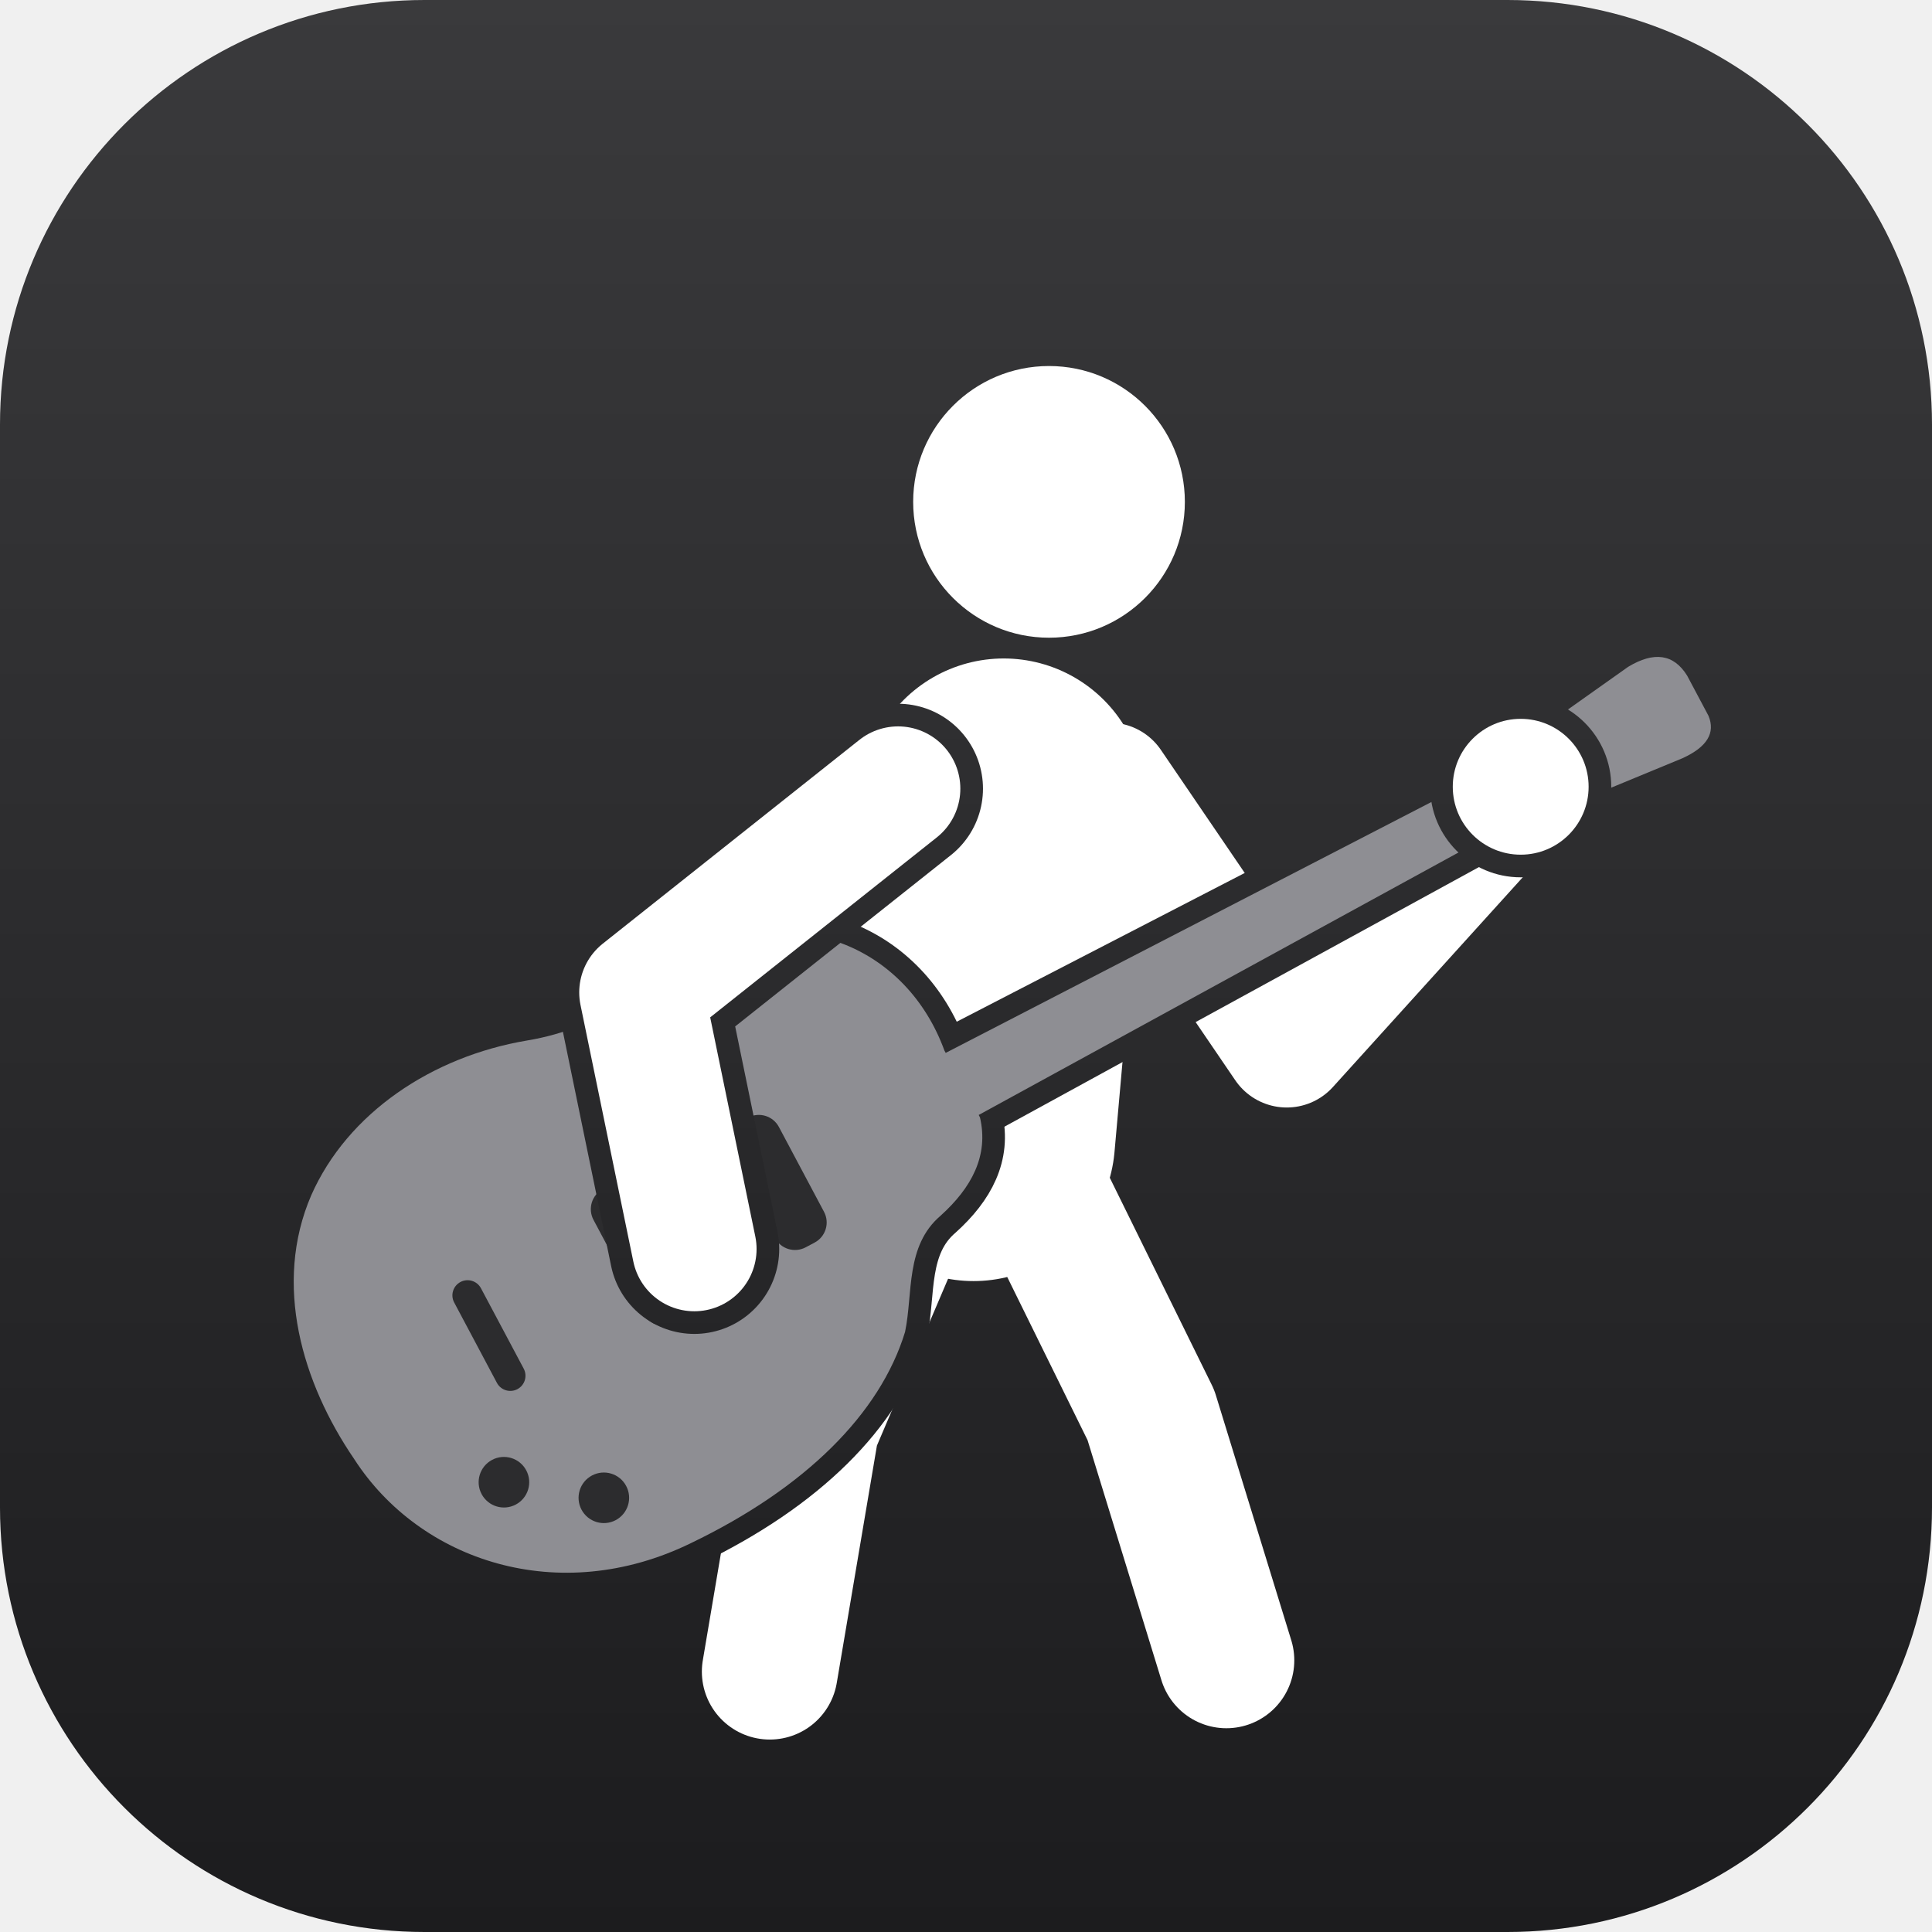
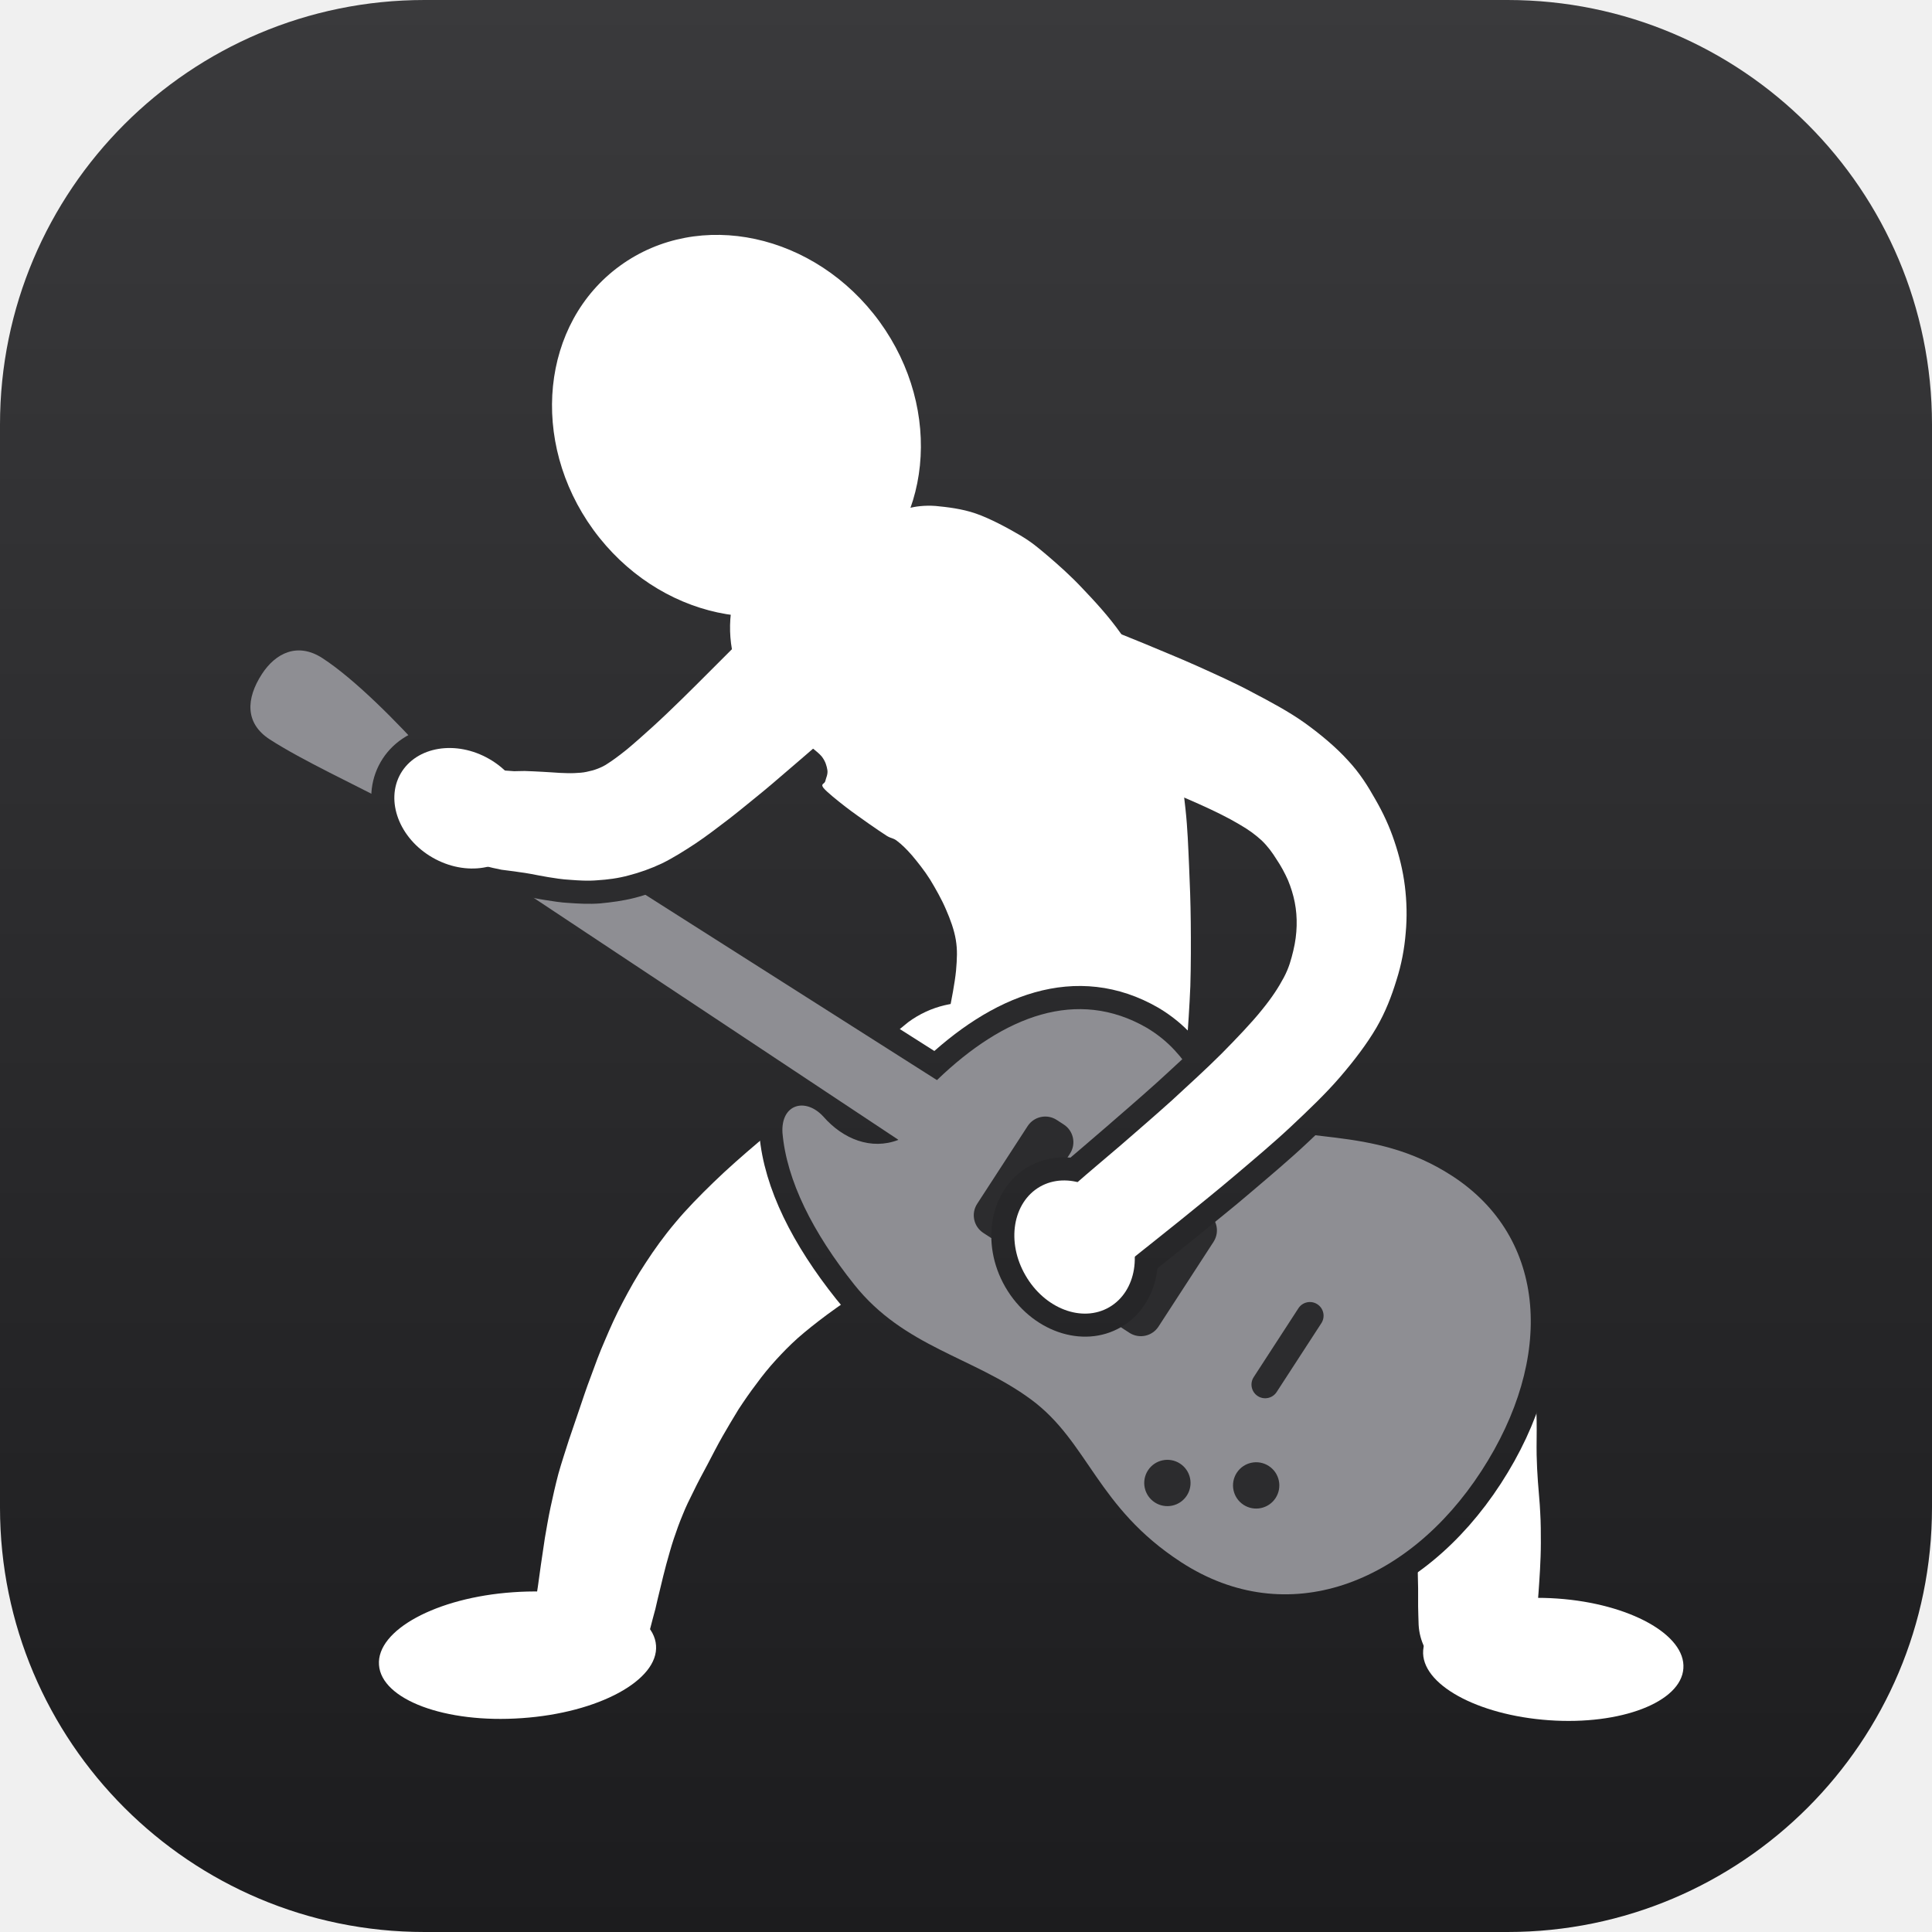
<svg xmlns="http://www.w3.org/2000/svg" width="1024" height="1024" viewBox="0 0 1024 1024">
  <defs>
    <linearGradient id="z" x1="0" y1="0" x2="0" y2="1">
      <stop offset="0" stop-color="#3A3A3C" />
      <stop offset="1" stop-color="#1C1C1E" />
    </linearGradient>
  </defs>
  <rect width="1024" height="1024" rx="225" fill="url(#z)" />
-   <g transform="translate(-40 14)">
+   <g transform="translate(-78.3 -89) scale(1.1158)">
    <defs>
-       <mask id="bg" maskUnits="userSpaceOnUse" x="-2000" y="-2000" width="6000" height="6000">
-         <rect x="-2000" y="-2000" width="6000" height="6000" fill="#fff" />
-         <g transform="translate(408 636) rotate(-28) scale(1.34)" fill="#000" stroke="#000" stroke-width="17.9" stroke-linejoin="round">
-           <path d="M120,-15 C126,-58 96,-94 52,-94 C22,-94 6,-86 -24,-96 C-60,-108 -100,-104 -128,-82 C-158,-58 -166,-18 -162,18 C-158,66 -118,108 -60,110 C-10,112 30,100 54,76 C64,64 70,46 88,42 C104,38 116,30 120,15 Z" />
-           <path d="M112,-14 L364,-11 L364,11 L112,14 Z" />
-           <path d="M360,-13 L430,-22 Q448,-23 449,-8 L449,10 Q448,21 432,20 L360,13 Z" />
+       <mask id="bm0" maskUnits="userSpaceOnUse" x="-500" y="-500" width="2100" height="2100">
+         <rect x="-500" y="-500" width="2100" height="2100" fill="#fff" />
+         <g fill="#000">
+           <path d="M642.5 614.3C642.6 612.2 642.8 607.5 643.2 601.4C643.6 595.3 644.3 586.6 644.8 577.8C645.4 569.1 646.2 559.1 646.5 548.9C646.9 538.8 646.9 526.9 646.8 516.9C646.7 507 646.3 498.5 645.8 489.2C645.3 479.9 645 470.7 643.9 461.2C642.8 451.8 641.7 442.3 639.2 432.6C636.8 422.9 633.9 413.1 629.2 403.3C624.5 393.4 617.2 382.2 611 373.5C604.8 364.8 597.9 357.6 591.9 351.2C585.9 344.9 580 339.7 574.9 335.4C569.8 331 567.4 328.9 561.4 325.3C555.4 321.8 546.2 316.7 539.1 314.1C532 311.6 524.3 310.5 518.8 309.9C513.2 309.4 508.2 310 505.9 310.7C503.5 311.4 504.8 313.5 504.5 314.1C469.2 298.3 427.8 314.2 412.1 349.5C396.3 384.8 412.2 426.2 447.5 441.9C449 443.2 454.9 447.1 456.8 449.4C458.7 451.7 459 454 459 455.8C459 457.6 457.6 459.2 456.8 460.3C456.1 461.5 453.3 460.8 454.6 462.7C455.9 464.5 461.4 468.8 464.9 471.6C468.4 474.3 472.3 477 475.3 479C478.4 481.1 481.2 483 483.1 484C485 484.9 485.2 483.7 486.8 484.7C488.5 485.8 490.7 487.5 493.1 490.2C495.6 492.8 498.8 496.6 501.3 500.5C503.9 504.4 506.7 509.2 508.7 513.7C510.7 518.1 512.4 522.7 513.2 527.1C514 531.5 513.9 534.7 513.3 540.2C512.8 545.7 511.3 553.2 509.9 559.9C508.5 566.6 506.5 573.9 505.1 580.1C503.7 586.4 502.1 594.7 501.5 597.7C496.9 636.6 524.7 671.9 563.7 676.5C602.6 681.1 637.9 653.3 642.5 614.3Z" />
+           <path d="M517.4 372.5C517.1 372 516.3 370.7 515.5 369.6C514.7 368.4 513.9 367.1 512.9 365.6C511.9 364.2 510.9 362.6 509.8 360.9C508.7 359.3 507.5 357.4 506.3 355.6C505.1 353.8 503.8 351.8 502.5 349.9C501.2 348 499.9 346 498.6 344C497.3 342 496 340 494.7 338.1C493.4 336.2 492.1 334.2 490.9 332.4C489.7 330.6 488.5 328.8 487.4 327.1C486.3 325.4 485.2 323.8 484.3 322.4C483.3 321 482.4 319.6 481.7 318.5C480.9 317.3 480.1 316 479.7 315.5C469.5 299.1 448 294.1 431.5 304.3C415.1 314.5 410.1 336 420.3 352.5C420.6 353 421.3 354.3 422 355.5C422.7 356.7 423.5 358.1 424.4 359.6C425.3 361.1 426.2 362.7 427.2 364.5C428.2 366.2 429.3 368.1 430.4 370C431.5 371.9 432.7 373.9 433.9 375.9C435 377.9 436.2 379.9 437.4 382C438.6 384 439.8 386.1 441 388.1C442.1 390.1 443.3 392.1 444.4 394C445.5 395.9 446.6 397.8 447.6 399.5C448.6 401.2 449.6 402.9 450.4 404.4C451.3 405.9 452.1 407.3 452.8 408.5C453.5 409.7 454.3 411 454.6 411.5C465.3 428.9 488.1 434.2 505.5 423.4C522.9 412.7 528.2 389.9 517.4 372.5Z" />
+           <path d="M496.9 226.2C530.9 273.1 524.2 336.1 481.7 366.9C439.3 397.8 377.2 384.8 343.1 337.8C309.1 290.9 315.8 227.9 358.3 197.1C400.7 166.2 462.8 179.2 496.9 226.2Z" />
+           <path d="M495.1 556.5C493.2 558 488.7 561.7 484 565.5C479.3 569.2 473.1 573.9 466.8 578.9C460.4 583.9 453 589.6 445.8 595.4C438.6 601.2 430.8 607.5 423.5 613.7C416.2 620 408.8 626.5 402 633C395.2 639.6 388.5 646.4 382.8 653.1C377.2 659.7 372.4 666.4 368 673C363.7 679.6 360 686.2 356.6 692.6C353.2 699 350.3 705.4 347.7 711.5C345 717.6 342.8 723.5 340.7 729.1C338.7 734.7 336.9 740 335.2 745.1C333.4 750.2 332 754.4 330.3 759.6C328.6 764.8 326.5 770.9 325 776.4C323.4 782 322.2 787.7 321.1 792.9C319.9 798.2 319.1 803.4 318.3 808C317.5 812.7 316.9 817.2 316.3 821.1C315.7 824.9 315.3 828.4 314.9 831.1C314.5 833.8 314.2 836.2 314 837.2C309.2 858.2 322.2 879.2 343.2 884C364.2 888.8 385.2 875.8 390 854.8C390.4 853.3 391.5 849.2 392.3 846.1C393 843 393.8 839.5 394.7 836C395.5 832.5 396.4 828.7 397.5 825C398.5 821.2 399.6 817.3 400.9 813.6C402.1 809.8 403.4 806.1 404.9 802.6C406.4 799.1 407.8 796.3 409.7 792.4C411.7 788.6 414.1 783.9 416.4 779.6C418.7 775.2 421 770.8 423.4 766.6C425.8 762.3 428.3 758.2 430.8 754.2C433.4 750.3 436.1 746.4 438.8 742.8C441.6 739.1 444.6 735.6 447.6 732.3C450.7 729 453.4 726.2 457.2 722.9C460.9 719.7 465 716.5 470.3 712.6C475.6 708.7 482.4 703.9 489.1 699.5C495.8 695 503.4 690.1 510.5 685.6C517.6 681.1 525.1 676.5 531.8 672.4C538.5 668.2 545.1 664.2 550.6 660.7C556.2 657.3 562.6 653.1 564.9 651.5C591.2 632.2 596.8 595.3 577.5 569.1C558.2 542.8 521.3 537.2 495.1 556.5Z" />
+           <path d="M392.8 860.6C394.4 883.2 361.3 903.9 318.9 906.9C276.4 909.9 240.8 894 239.2 871.4C237.6 848.8 270.7 828.1 313.1 825.1C355.6 822.1 391.2 838 392.8 860.6Z" />
+           <g transform="translate(600 668) rotate(-147) scale(1 -1)" stroke="#000" stroke-width="22" stroke-linejoin="round">
+             <path d="M112 -17C102 -60 80 -90 42 -92C16 -93 6 -78 -16 -80C-48 -83 -72 -112 -118 -112C-172 -112 -206 -66 -206 -2C-206 62 -170 112 -110 112C-62 112 -42 88 -8 86C26 84 56 98 92 86C122 76 146 62 160 44C168 33 160 24 148 27C134 31 120 28 112 17Z" />
+             <path d="M100 -17L406 -14L406 14L100 17Z" />
+             <path d="M398 -14C420 -20 448 -26 466 -26C480 -26 486 -16 486 -4C486 10 480 20 466 20C448 20 420 16 398 14Z" />
+           </g>
+           <path d="M373.5 416.3C371.5 418 364.6 424.2 361.4 426.9C358.2 429.6 356 431.2 354.2 432.4C352.5 433.7 352.1 433.8 351 434.3C349.9 434.8 349 435.2 347.7 435.5C346.5 435.7 345.1 436 343.4 436C341.7 436.1 339.8 436.1 337.5 436C335.1 435.9 332.4 435.6 329.5 435.4C326.6 435.3 322.3 435.1 320 435.1C317.7 435 317.1 435.2 315.8 435.2C314.6 435.2 313.7 435.1 312.6 435C311.6 434.9 310.5 434.8 309.4 434.6C308.2 434.4 307.2 434.1 305.9 433.9C304.7 433.6 303.4 433.2 301.9 432.8C300.5 432.5 298 431.9 297.3 431.7C279.6 427.2 261.6 437.9 257.1 455.5C252.6 473.2 263.3 491.2 280.9 495.7C281.1 495.8 281.2 495.9 282 496.2C282.7 496.5 283.9 497 285.4 497.6C286.9 498.2 288.8 498.9 291 499.6C293.1 500.4 295.6 501.2 298.2 501.9C300.9 502.5 304 503.3 307 503.8C309.9 504.3 313.6 504.6 316 504.9C318.3 505.3 318.9 505.4 321.1 505.8C323.3 506.2 325.9 506.8 329.2 507.3C332.5 507.8 336.4 508.5 340.7 508.7C345 509 350 509.3 355.2 508.9C360.4 508.4 366.1 507.7 371.9 506.2C377.7 504.7 383.9 502.4 389.8 499.6C395.6 496.8 401.5 493 407.1 489.2C412.8 485.5 420.8 479.2 423.5 477.2C440.3 463.4 442.8 438.6 429 421.7C415.2 404.9 390.3 402.5 373.5 416.3Z" />
+           <path d="M327.2 485.7C316.7 503.9 291.1 508.8 270.1 496.6C249.1 484.5 240.5 459.9 251 441.7C261.5 423.5 287.1 418.7 308.1 430.8C329.1 443 337.7 467.5 327.2 485.7Z" />
+           <path d="M633.9 471.1C637.1 472.6 648.2 477.9 652.8 480.5C657.4 483.1 659 484.3 661.4 486.5C663.8 488.7 665.4 491 667.1 493.6C668.8 496.1 670.5 499 671.7 501.7C672.9 504.5 673.7 507.2 674.3 510C674.9 512.8 675.2 515.7 675.1 518.7C675.1 521.8 674.7 525.1 673.9 528.4C673.1 531.8 672.5 534.8 670.4 538.8C668.2 542.8 665.7 546.9 661.1 552.5C656.5 558.1 649.7 565.4 642.8 572.3C635.8 579.3 627.4 587 619.5 594.2C611.6 601.3 603 608.7 595.4 615.3C587.8 621.9 580.1 628.4 573.9 633.7C567.8 639.1 561.1 645.3 558.5 647.6C545 659.8 543.9 680.7 556.1 694.2C568.3 707.8 589.2 708.8 602.7 696.6C605.1 694.6 610.8 689.7 616.8 684.8C622.8 679.9 630.7 673.7 638.7 667.2C646.6 660.7 655.9 653.4 664.6 645.9C673.3 638.5 682.7 630.6 691.1 622.7C699.5 614.8 707.9 606.9 715 598.6C722.1 590.3 728.8 581.5 733.6 573.2C738.5 564.8 741.6 556.7 744.1 548.4C746.6 540.2 748.2 531.9 748.9 523.6C749.6 515.4 749.4 507 748.4 499C747.3 490.9 745.4 483 742.8 475.5C740.2 467.9 737 460.8 732.9 453.8C728.9 446.8 724.8 440.1 718.6 433.5C712.5 426.9 703.9 419.7 696 414C688 408.2 675 401.6 670.8 399.2C651 389 626.6 396.8 616.4 416.7C606.2 436.5 614.1 460.9 633.9 471.1Z" />
+           <path d="M602.6 710.2C584.5 720.7 559.9 712.2 547.7 691.1C535.6 670.1 540.5 644.5 558.6 634C576.8 623.5 601.4 632.1 613.5 653.1C625.7 674.2 620.8 699.7 602.6 710.2Z" />
        </g>
      </mask>
-       <mask id="bh" maskUnits="userSpaceOnUse" x="-2000" y="-2000" width="6000" height="6000">
-         <rect x="-2000" y="-2000" width="6000" height="6000" fill="#fff" />
-         <circle cx="846" cy="403" r="48" fill="#000" />
+       <mask id="bm1" maskUnits="userSpaceOnUse" x="-500" y="-500" width="2100" height="2100">
+         <rect x="-500" y="-500" width="2100" height="2100" fill="#fff" />
+         <g fill="#000">
+           <g transform="translate(600 668) rotate(-147) scale(1 -1)" stroke="#000" stroke-width="22" stroke-linejoin="round">
+             <path d="M112 -17C102 -60 80 -90 42 -92C16 -93 6 -78 -16 -80C-48 -83 -72 -112 -118 -112C-172 -112 -206 -66 -206 -2C-206 62 -170 112 -110 112C-62 112 -42 88 -8 86C26 84 56 98 92 86C122 76 146 62 160 44C168 33 160 24 148 27C134 31 120 28 112 17Z" />
+             <path d="M100 -17L406 -14L406 14L100 17Z" />
+             <path d="M398 -14C420 -20 448 -26 466 -26C480 -26 486 -16 486 -4C486 10 480 20 466 20C448 20 420 16 398 14Z" />
+           </g>
+         </g>
      </mask>
-       <mask id="ba" maskUnits="userSpaceOnUse" x="-2000" y="-2000" width="6000" height="6000">
-         <rect x="-2000" y="-2000" width="6000" height="6000" fill="#fff" />
-         <path d="M516 404 L380 512 L408 648" fill="none" stroke="#000" stroke-width="90" stroke-linecap="round" stroke-linejoin="round" />
+       <mask id="bm2" maskUnits="userSpaceOnUse" x="-500" y="-500" width="2100" height="2100">
+         <rect x="-500" y="-500" width="2100" height="2100" fill="#fff" />
+         <g fill="#000">
+           <path d="M373.5 416.3C371.5 418 364.6 424.2 361.4 426.9C358.2 429.6 356 431.2 354.2 432.4C352.5 433.7 352.1 433.8 351 434.3C349.9 434.8 349 435.2 347.7 435.5C346.5 435.7 345.1 436 343.4 436C341.7 436.1 339.8 436.1 337.5 436C335.1 435.9 332.4 435.6 329.5 435.4C326.6 435.3 322.3 435.1 320 435.1C317.7 435 317.1 435.2 315.8 435.2C314.6 435.2 313.7 435.1 312.6 435C311.6 434.9 310.5 434.8 309.4 434.6C308.2 434.4 307.2 434.1 305.9 433.9C304.7 433.6 303.4 433.2 301.9 432.8C300.5 432.5 298 431.9 297.3 431.7C279.6 427.2 261.6 437.9 257.1 455.5C252.6 473.2 263.3 491.2 280.9 495.7C281.1 495.8 281.2 495.9 282 496.2C282.7 496.5 283.9 497 285.4 497.6C286.9 498.2 288.8 498.9 291 499.6C293.1 500.4 295.6 501.2 298.2 501.9C300.9 502.5 304 503.3 307 503.8C309.9 504.3 313.6 504.6 316 504.9C318.3 505.3 318.9 505.4 321.1 505.8C323.3 506.2 325.9 506.8 329.2 507.3C332.5 507.8 336.4 508.5 340.7 508.7C345 509 350 509.3 355.2 508.9C360.4 508.4 366.1 507.7 371.9 506.2C377.7 504.7 383.9 502.4 389.8 499.6C395.6 496.8 401.5 493 407.1 489.2C412.8 485.5 420.8 479.2 423.5 477.2C440.3 463.4 442.8 438.6 429 421.7C415.2 404.9 390.3 402.5 373.5 416.3Z" />
+           <path d="M327.2 485.7C316.7 503.9 291.1 508.8 270.1 496.6C249.1 484.5 240.5 459.9 251 441.7C261.5 423.5 287.1 418.7 308.1 430.8C329.1 443 337.7 467.5 327.2 485.7Z" />
+           <path d="M633.9 471.1C637.1 472.6 648.2 477.9 652.8 480.5C657.4 483.1 659 484.3 661.4 486.5C663.8 488.7 665.4 491 667.1 493.6C668.8 496.1 670.5 499 671.7 501.7C672.9 504.5 673.7 507.2 674.3 510C674.9 512.8 675.2 515.7 675.1 518.7C675.1 521.8 674.7 525.1 673.9 528.4C673.1 531.8 672.5 534.8 670.4 538.8C668.2 542.8 665.7 546.9 661.1 552.5C656.5 558.1 649.7 565.4 642.8 572.3C635.8 579.3 627.4 587 619.5 594.2C611.6 601.3 603 608.7 595.4 615.3C587.8 621.9 580.1 628.4 573.9 633.7C567.8 639.1 561.1 645.3 558.5 647.6C545 659.8 543.9 680.7 556.1 694.2C568.3 707.8 589.2 708.8 602.7 696.6C605.1 694.6 610.8 689.7 616.8 684.8C622.8 679.9 630.7 673.7 638.7 667.2C646.6 660.7 655.9 653.4 664.6 645.9C673.3 638.5 682.7 630.6 691.1 622.7C699.5 614.8 707.9 606.9 715 598.6C722.1 590.3 728.8 581.5 733.6 573.2C738.5 564.8 741.6 556.7 744.1 548.4C746.6 540.2 748.2 531.9 748.9 523.6C749.6 515.4 749.4 507 748.4 499C747.3 490.9 745.4 483 742.8 475.5C740.2 467.9 737 460.8 732.9 453.8C728.9 446.8 724.8 440.1 718.6 433.5C712.5 426.9 703.9 419.7 696 414C688 408.2 675 401.6 670.8 399.2C651 389 626.6 396.8 616.4 416.7C606.2 436.5 614.1 460.9 633.9 471.1Z" />
+           <path d="M602.6 710.2C584.5 720.7 559.9 712.2 547.7 691.1C535.6 670.1 540.5 644.5 558.6 634C576.8 623.5 601.4 632.1 613.5 653.1C625.7 674.2 620.8 699.7 602.6 710.2Z" />
+         </g>
      </mask>
    </defs>
-     <g mask="url(#ba)">
-       <g mask="url(#bh)">
-         <g mask="url(#bg)">
-           <path d="M528 606 L470 742 L448 872" fill="none" stroke="#FFFFFF" stroke-linecap="round" stroke-linejoin="round" stroke-width="72" />
-           <path d="M586 606 L650 736 L690 866" fill="none" stroke="#FFFFFF" stroke-linecap="round" stroke-linejoin="round" stroke-width="72" />
-           <path d="M572 410 L556 590" fill="none" stroke="#FFFFFF" stroke-linecap="round" stroke-linejoin="round" stroke-width="150" />
-           <circle cx="596" cy="252" r="72" fill="#FFFFFF" />
-           <path d="M628 402 L722 540 L846 403" fill="none" stroke="#FFFFFF" stroke-linecap="round" stroke-linejoin="round" stroke-width="66" />
-         </g>
-         <g transform="translate(408 636) rotate(-28) scale(1.34)">
-           <g fill="#8E8E93">
-             <path d="M120,-15 C126,-58 96,-94 52,-94 C22,-94 6,-86 -24,-96 C-60,-108 -100,-104 -128,-82 C-158,-58 -166,-18 -162,18 C-158,66 -118,108 -60,110 C-10,112 30,100 54,76 C64,64 70,46 88,42 C104,38 116,30 120,15 Z" />
-             <path d="M112,-14 L364,-11 L364,11 L112,14 Z" />
-             <path d="M360,-13 L430,-22 Q448,-23 449,-8 L449,10 Q448,21 432,20 L360,13 Z" />
-           </g>
-           <g fill="#2C2C2E">
-             <rect x="-34" y="-30" width="22" height="60" rx="9" />
-             <rect x="26" y="-28" width="22" height="56" rx="9" />
-             <rect x="-98" y="-24" width="12" height="48" rx="6" />
-             <circle cx="-114" cy="54" r="10" />
-             <circle cx="-82" cy="78" r="10" />
-           </g>
+     <g mask="url(#bm0)">
+       <g fill="#FFFFFF">
+         <path d="M586.3 652.6C589.3 653.9 597.2 657.7 604.2 660.8C611.2 663.8 619.7 667.3 628.2 671C636.6 674.6 646.1 678.6 655 682.6C663.9 686.7 673.3 691 681.4 695.1C689.4 699.1 697.5 703.6 703.3 707C709.1 710.5 713 713.3 716.2 715.9C719.4 718.5 720.6 720.1 722.6 722.8C724.5 725.6 726.2 728.8 727.7 732.4C729.2 736.1 730.5 740.5 731.6 745C732.7 749.6 733.5 754.7 734.3 759.9C735.1 765 735.7 770.7 736.5 776.1C737.4 781.5 738.5 787.8 739.3 792.5C740.2 797.1 741 800.3 741.6 804C742.2 807.7 742.6 811.1 742.9 814.6C743.3 818.1 743.4 821.5 743.6 824.8C743.7 828.1 743.7 831.3 743.8 834.3C743.8 837.3 743.8 840.2 743.8 842.8C743.8 845.5 744 849 744 850.2C744.1 865.7 756.7 878.1 772.2 878C787.7 877.9 800.1 865.3 800 849.8C800.1 848.9 800.2 846.8 800.3 844.5C800.5 842.3 800.8 839.4 801 836.2C801.2 833.1 801.5 829.4 801.7 825.4C801.9 821.5 802.1 817.2 802.1 812.6C802.1 808.1 802.1 803.1 801.8 798.3C801.6 793.4 801 788.1 800.7 783.5C800.4 779 800.2 775.7 800.1 770.9C800 766.1 800.2 760.7 800.1 754.7C799.9 748.7 799.9 742 799.2 735C798.5 728 797.7 720.4 795.7 712.6C793.8 704.8 791.4 696.4 787.4 688.3C783.4 680.3 778.2 671.7 771.8 664.1C765.4 656.5 757.2 649.5 748.9 642.8C740.6 636.2 731.4 630.1 722.2 624.2C713 618.2 703 612.5 693.7 607.1C684.5 601.7 674.8 596.6 666.5 592C658.2 587.4 650 583.2 643.9 579.7C637.8 576.3 632.1 572.8 629.7 571.4C607.3 559.5 579.4 567.9 567.4 590.3C555.5 612.7 563.9 640.6 586.3 652.6Z" />
+         <path d="M869.8 872.3C868.7 888.3 840.1 899.3 806 896.9C771.8 894.5 745 879.7 746.2 863.7C747.3 847.7 775.9 836.7 810 839.1C844.2 841.5 871 856.3 869.8 872.3Z" />
+       </g>
+     </g>
+     <g mask="url(#bm1)">
+       <g fill="#FFFFFF">
+         <path d="M631.6 613C631.7 610.8 631.9 605.8 632.3 599.7C632.7 593.6 633.4 585 633.9 576.4C634.5 567.8 635.2 558 635.6 548.2C635.9 538.4 635.9 527.3 635.8 517.8C635.7 508.2 635.4 500 635 491.1C634.6 482.2 634.3 473.2 633.3 464.1C632.3 455.1 631.3 445.9 629 436.6C626.7 427.4 624 418.1 619.6 408.7C615.2 399.4 608.5 388.9 602.6 380.7C596.8 372.5 590.3 365.5 584.5 359.4C578.7 353.2 572.9 348.1 568 343.9C563 339.7 560.4 337.4 554.7 334C548.9 330.6 540.4 326 533.7 323.7C527.1 321.4 519.8 320.6 514.6 320.1C509.3 319.7 504.6 320.4 502.2 321.1C499.8 321.8 500.4 323.6 500.1 324.1C470.3 310.8 435.4 324.2 422.1 353.9C408.8 383.7 422.2 418.6 451.9 431.9C453.4 433.1 458.6 436.8 460.5 439.1C462.3 441.4 462.9 443.7 463.2 445.6C463.5 447.6 462.5 449.4 462.2 450.8C461.9 452.2 459.8 452 461.3 454C462.9 456 468.2 460.2 471.8 463C475.4 465.8 479.5 468.6 482.7 470.9C486 473.2 489.2 475.4 491.4 476.8C493.7 478.2 494.4 477.7 496.4 479.3C498.4 480.8 500.8 483.1 503.4 486.1C506 489.2 509.3 493.3 512 497.6C514.6 501.9 517.5 507 519.5 511.7C521.6 516.5 523.4 521.4 524.2 526.2C525 531.1 524.8 535 524.3 540.9C523.7 546.8 522.2 554.5 520.8 561.4C519.4 568.2 517.4 575.6 516 581.8C514.6 588.1 513 596.1 512.4 599C508.5 631.9 532 661.7 565 665.6C597.9 669.5 627.7 646 631.6 613Z" />
+         <path d="M508.1 378.3C507.8 377.8 506.9 376.5 506.1 375.4C505.4 374.2 504.5 372.9 503.6 371.4C502.6 370 501.5 368.4 500.4 366.7C499.3 365.1 498.1 363.3 496.9 361.4C495.7 359.6 494.4 357.6 493.1 355.7C491.9 353.8 490.5 351.8 489.2 349.8C487.9 347.8 486.6 345.9 485.3 343.9C484.1 342 482.8 340.1 481.6 338.2C480.3 336.4 479.2 334.6 478 332.9C476.9 331.2 475.9 329.6 474.9 328.2C474 326.8 473.1 325.4 472.3 324.3C471.6 323.1 470.7 321.8 470.4 321.3C463.4 310.1 448.6 306.6 437.3 313.6C426.1 320.6 422.6 335.4 429.6 346.7C429.9 347.2 430.7 348.5 431.4 349.7C432.1 350.9 432.9 352.3 433.7 353.8C434.6 355.3 435.6 356.9 436.6 358.7C437.6 360.4 438.7 362.3 439.8 364.2C440.9 366.1 442 368.1 443.2 370.1C444.4 372.1 445.6 374.1 446.8 376.2C447.9 378.2 449.1 380.3 450.3 382.3C451.5 384.3 452.6 386.3 453.7 388.2C454.9 390.1 455.9 392 456.9 393.7C457.9 395.4 458.9 397.1 459.8 398.6C460.6 400.1 461.5 401.5 462.1 402.7C462.8 403.9 463.6 405.2 463.9 405.7C471.5 417.9 487.5 421.7 499.7 414.1C511.9 406.5 515.7 390.5 508.1 378.3Z" />
+         <path d="M488 232.6C518.5 274.6 512.8 330.8 475.3 358C437.7 385.3 382.6 373.4 352 331.4C321.5 289.4 327.2 233.2 364.7 206C402.3 178.7 457.4 190.6 488 232.6Z" />
+         <path d="M501.6 565.3C499.7 566.8 495.1 570.7 490.3 574.5C485.6 578.2 479.4 582.9 473 587.9C466.7 592.9 459.3 598.6 452.2 604.3C445 610.1 437.4 616.3 430.2 622.5C423 628.6 415.7 635 409.1 641.4C402.6 647.7 396.2 654.2 390.9 660.6C385.5 667 381 673.3 376.9 679.6C372.7 685.9 369.2 692.2 366 698.3C362.7 704.5 360 710.6 357.5 716.5C354.9 722.4 352.8 728.2 350.8 733.7C348.7 739.2 347 744.4 345.3 749.4C343.6 754.4 342.1 758.7 340.4 763.8C338.8 768.9 336.9 774.5 335.4 779.9C334 785.2 332.8 790.6 331.7 795.7C330.6 800.8 329.8 805.8 329 810.3C328.3 814.9 327.7 819.3 327.1 823.1C326.6 826.9 326.1 830.4 325.7 833.2C325.3 835.9 324.9 838.6 324.7 839.7C321.2 854.8 330.6 869.8 345.7 873.3C360.8 876.8 375.8 867.4 379.3 852.3C379.6 850.9 380.7 847.1 381.5 844C382.2 840.9 383 837.5 383.9 833.9C384.7 830.4 385.7 826.5 386.7 822.7C387.8 818.8 388.9 814.7 390.2 810.8C391.5 806.9 392.9 803 394.5 799.2C396 795.4 397.6 792.2 399.6 788.2C401.5 784.2 404 779.6 406.3 775.3C408.6 770.9 410.9 766.4 413.4 762C415.9 757.7 418.4 753.4 421 749.2C423.7 745.1 426.5 741 429.5 737.1C432.4 733.1 435.5 729.3 438.8 725.7C442.1 722.1 445.1 719 449.1 715.4C453.2 711.8 457.6 708.3 463.1 704.2C468.7 700.1 475.6 695.3 482.4 690.7C489.2 686.1 496.9 681.2 504.1 676.7C511.2 672.1 518.8 667.5 525.5 663.3C532.2 659.2 538.9 655.2 544.3 651.7C549.8 648.3 556.1 644.2 558.4 642.7C579.8 627 584.4 596.9 568.7 575.6C553 554.2 522.9 549.6 501.6 565.3Z" />
+         <path d="M381.8 861.4C383 877.9 354.5 893.4 318.1 895.9C281.7 898.5 251.3 887.1 250.2 870.6C249 854.1 277.5 838.6 313.9 836.1C350.3 833.5 380.7 844.9 381.8 861.4Z" />
+       </g>
+     </g>
+     <g mask="url(#bm2)">
+       <g fill="#8E8E93">
+         <g transform="translate(600 668) rotate(-147) scale(1 -1)">
+           <path d="M112 -17C102 -60 80 -90 42 -92C16 -93 6 -78 -16 -80C-48 -83 -72 -112 -118 -112C-172 -112 -206 -66 -206 -2C-206 62 -170 112 -110 112C-62 112 -42 88 -8 86C26 84 56 98 92 86C122 76 146 62 160 44C168 33 160 24 148 27C134 31 120 28 112 17Z" />
+           <path d="M100 -17L406 -14L406 14L100 17Z" />
+           <path d="M398 -14C420 -20 448 -26 466 -26C480 -26 486 -16 486 -4C486 10 480 20 466 20C448 20 420 16 398 14Z" />
        </g>
      </g>
-       <circle cx="846" cy="403" r="36" fill="#FFFFFF" />
+       <g transform="translate(600 668) rotate(-147) scale(1 -1)">
+         <g fill="#2C2C2E">
+           <rect x="-40" y="-34" width="24" height="68" rx="10" />
+           <rect x="40" y="-32" width="24" height="64" rx="10" />
+           <rect x="-104" y="-26" width="13" height="52" rx="6.5" />
+           <circle cx="-120" cy="62" r="11" />
+           <circle cx="-84" cy="84" r="11" />
+         </g>
+       </g>
    </g>
-     <path d="M516 404 L380 512 L408 648" fill="none" stroke="#FFFFFF" stroke-linecap="round" stroke-linejoin="round" stroke-width="66" />
+     <g fill="#FFFFFF">
+       <path d="M427.6 378.7C426.1 380.1 422.2 383.8 418.8 387.2C415.4 390.6 411.3 394.7 407.1 398.9C403 403 398.3 407.7 393.9 412C389.4 416.4 384.6 421 380.2 425C375.9 428.9 371.4 432.9 367.9 435.8C364.4 438.6 361.7 440.6 359.4 442.1C357.1 443.7 355.8 444.2 354.1 444.9C352.3 445.6 350.7 446 348.8 446.4C347 446.8 345.1 446.9 343 447C340.9 447.1 338.7 447 336.2 446.9C333.7 446.8 331 446.5 328.2 446.4C325.4 446.2 321.7 446.1 319.4 446C317.1 446 315.9 446.1 314.4 446.1C312.9 446 311.7 445.9 310.3 445.8C309 445.6 307.7 445.4 306.4 445.2C305.1 444.9 303.8 444.6 302.5 444.3C301.3 444 300 443.7 298.6 443.3C297.3 443 295.2 442.6 294.5 442.4C282.8 439.4 270.8 446.5 267.8 458.3C264.8 470 271.9 482 283.7 485C283.9 485.1 284.4 485.4 285.3 485.7C286.2 486.1 287.3 486.6 288.8 487.1C290.2 487.7 292 488.4 294 489.1C295.9 489.7 298.1 490.5 300.5 491.1C302.9 491.7 305.7 492.4 308.4 492.9C311.1 493.3 314.3 493.6 316.6 494C319 494.3 320.1 494.5 322.4 494.9C324.7 495.3 327.3 495.9 330.5 496.4C333.6 496.9 337.2 497.5 341.1 497.7C345 498 349.4 498.3 354 497.9C358.7 497.6 363.7 497 368.8 495.6C373.9 494.3 379.3 492.4 384.6 489.9C389.9 487.3 395.3 483.9 400.6 480.4C406 476.8 411.4 472.6 416.8 468.5C422.2 464.3 427.7 459.7 432.9 455.5C438.1 451.2 443.3 446.6 447.8 442.8C452.4 438.9 456.8 435 460.2 432.1C463.6 429.2 467.1 426.4 468.4 425.3C481.3 414 482.6 394.4 471.3 381.6C460 368.7 440.4 367.4 427.6 378.7Z" />
+       <path d="M317.7 480.2C310.2 493.1 291.4 496.2 275.6 487.1C259.8 478 253.1 460.1 260.5 447.2C268 434.3 286.8 431.2 302.6 440.3C318.4 449.4 325.1 467.3 317.7 480.2Z" />
+       <path d="M553.1 429.3C555.9 430.3 563.1 433.2 569.4 435.6C575.8 437.9 583.6 440.4 591.3 443.1C599 445.9 607.7 448.8 615.7 451.9C623.8 455 632.3 458.3 639.5 461.6C646.7 464.8 653.8 468.3 658.8 471.3C663.8 474.2 666.5 476.3 669.5 479C672.4 481.8 674.5 484.7 676.5 487.9C678.6 491 680.5 494.5 682 497.9C683.4 501.3 684.5 504.8 685.2 508.4C685.9 512 686.2 515.6 686.1 519.5C686 523.3 685.5 527.3 684.5 531.4C683.5 535.5 682.5 539.4 680 544.1C677.5 548.8 674.4 553.6 669.5 559.6C664.6 565.7 657.5 573.1 650.4 580.3C643.3 587.4 634.7 595.2 626.8 602.5C618.8 609.7 610.1 617.2 602.5 623.8C594.8 630.4 587.1 636.8 581 642.2C574.9 647.5 568.4 653.5 565.9 655.8C556.9 663.9 556.2 677.8 564.3 686.9C572.4 695.9 586.4 696.6 595.4 688.4C597.8 686.4 603.7 681.3 609.7 676.3C615.8 671.4 623.7 665.2 631.6 658.8C639.6 652.3 648.7 645 657.4 637.6C666 630.3 675.3 622.5 683.5 614.8C691.7 607.1 699.9 599.3 706.7 591.4C713.4 583.6 719.5 575.6 724 567.9C728.4 560.3 731.2 552.9 733.5 545.4C735.9 537.9 737.3 530.4 737.9 522.9C738.6 515.4 738.4 507.9 737.5 500.6C736.6 493.3 734.8 486.1 732.5 479.3C730.2 472.4 727.2 465.9 723.5 459.5C719.9 453.1 716.1 447 710.5 441C705 434.9 697.5 428.6 690 423.2C682.4 417.8 673.8 413.2 665.2 408.7C656.7 404.1 647.4 400 638.8 396.1C630.1 392.2 621.1 388.6 613.3 385.3C605.5 382.1 597.9 379.1 592.1 376.7C586.4 374.2 581.1 371.7 578.9 370.7C562.7 363.6 543.8 371 536.7 387.1C529.6 403.3 537 422.2 553.1 429.3Z" />
+       <path d="M597.1 700.7C584.2 708.2 566.4 701.4 557.3 685.6C548.1 669.8 551.2 651 564.1 643.5C577 636.1 594.9 642.8 604 658.6C613.1 674.4 610 693.2 597.1 700.7Z" />
+     </g>
  </g>
</svg>
